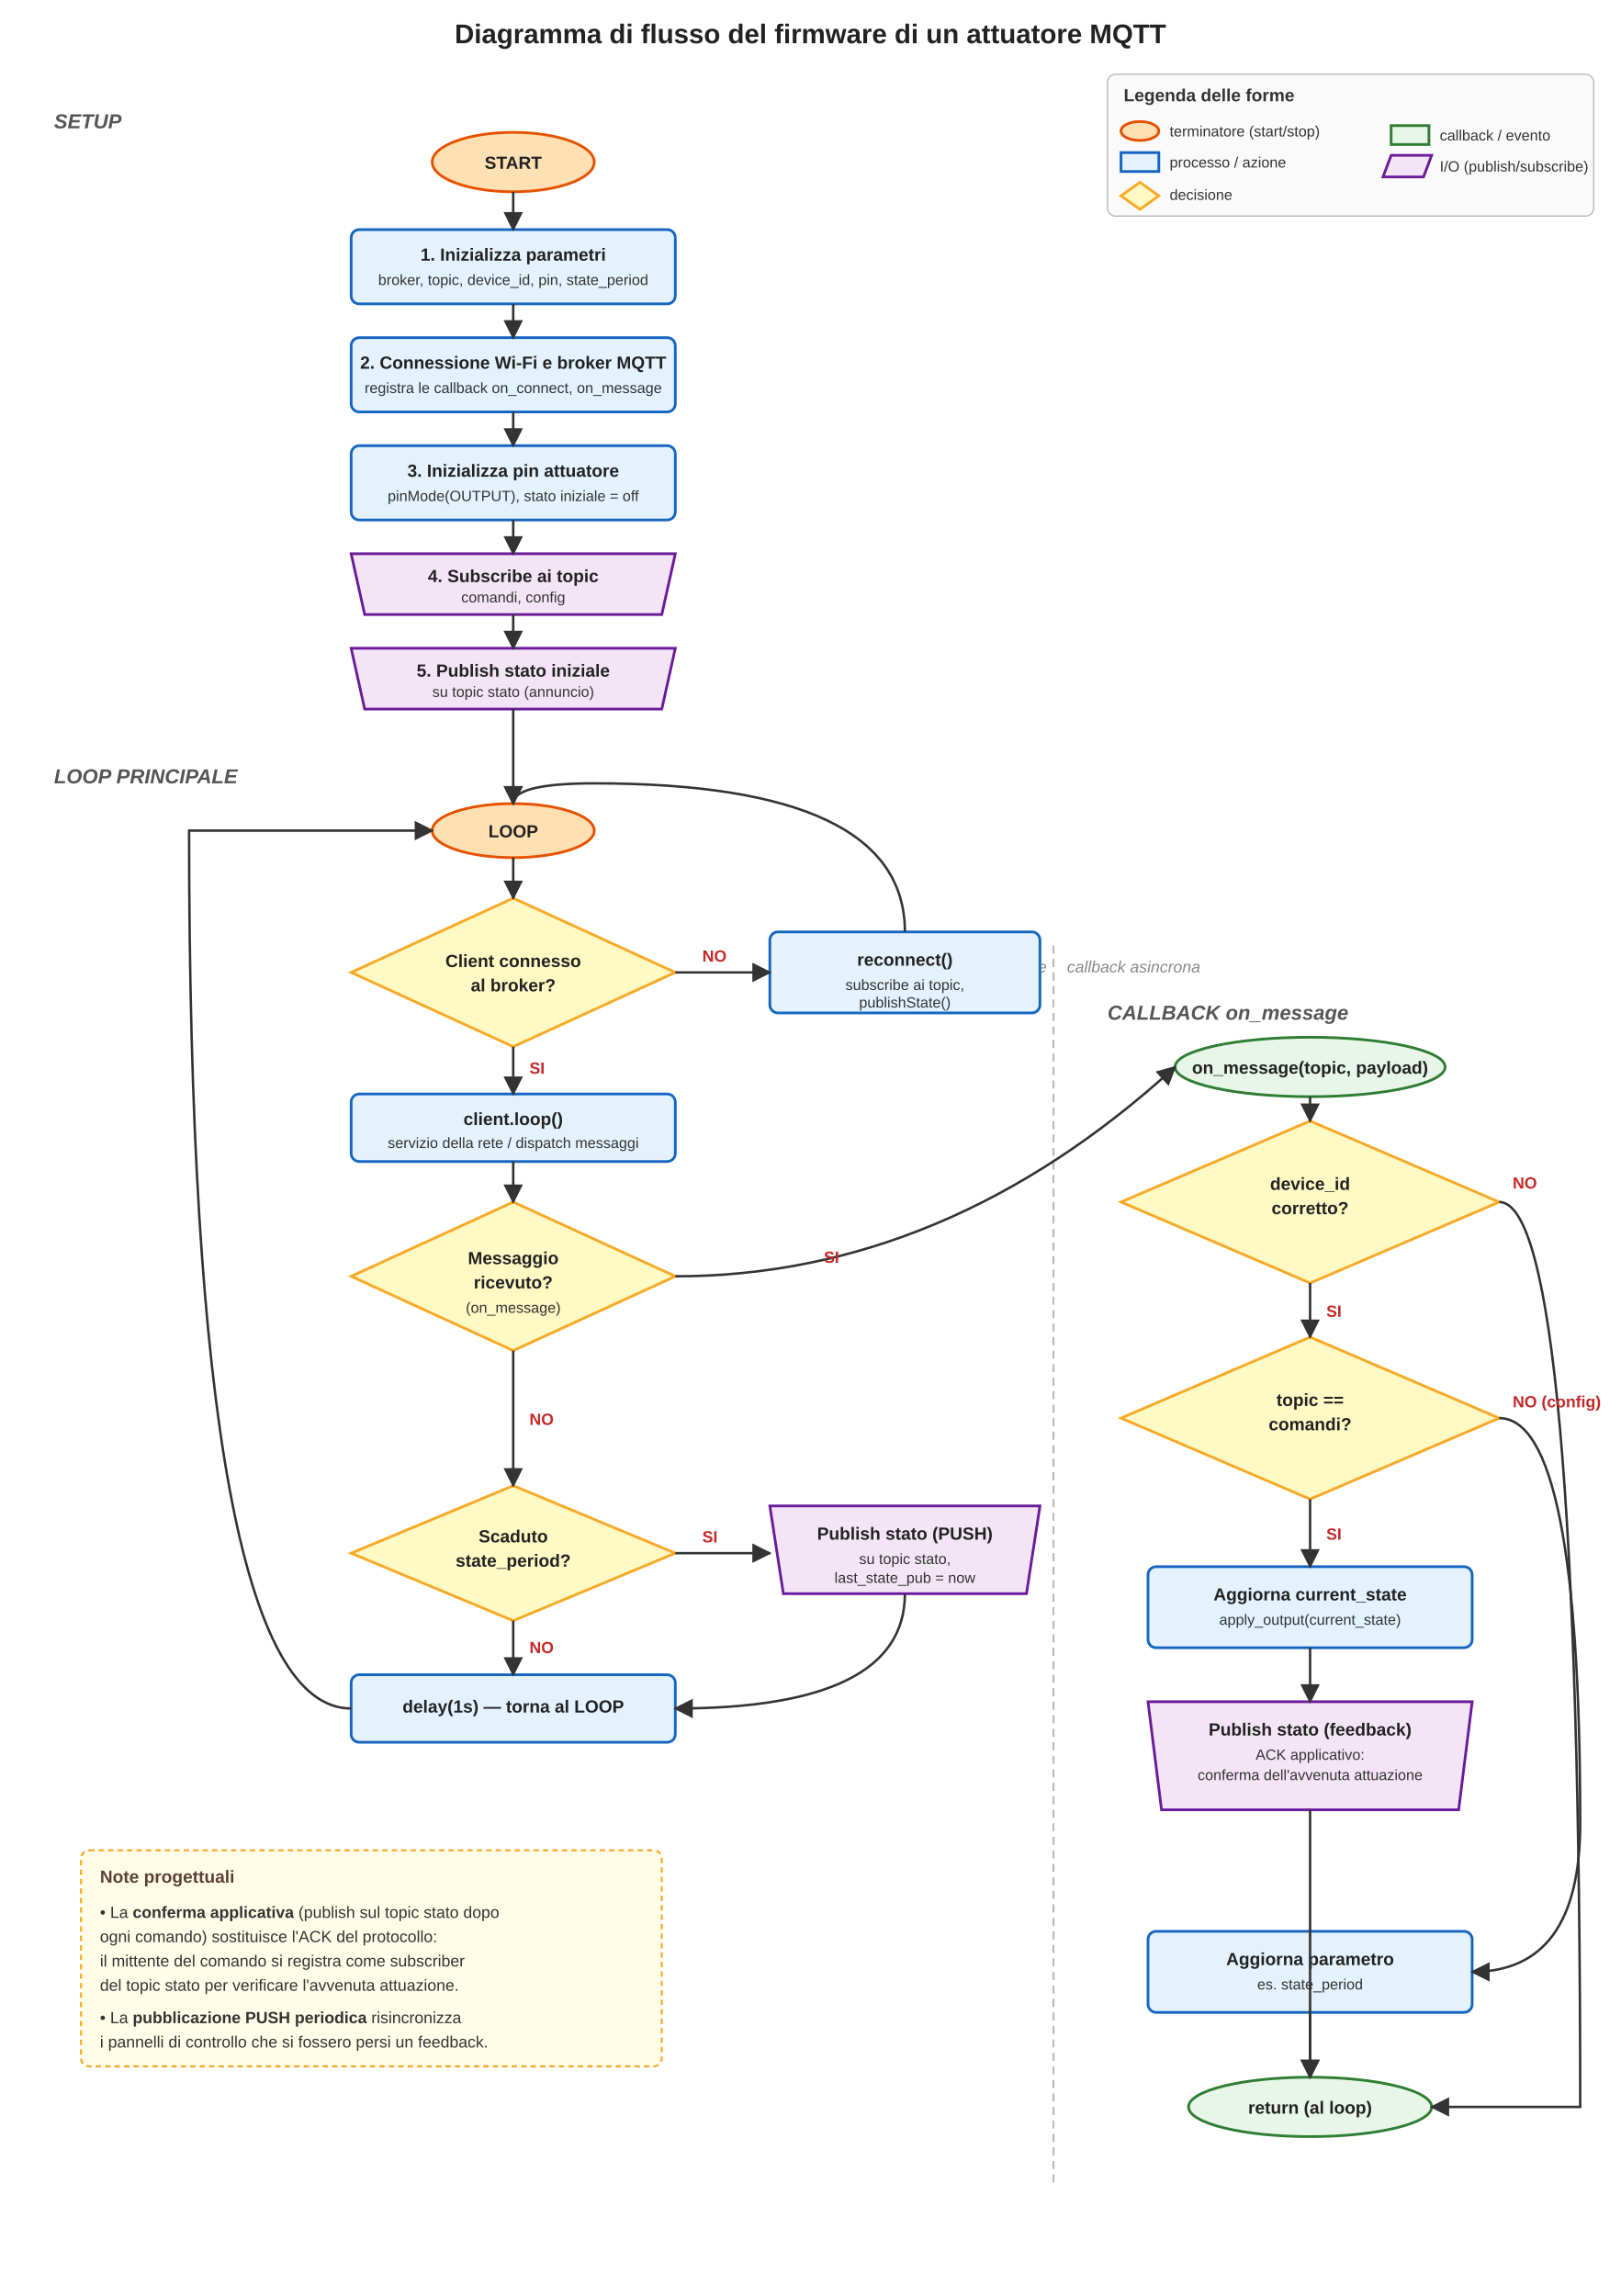
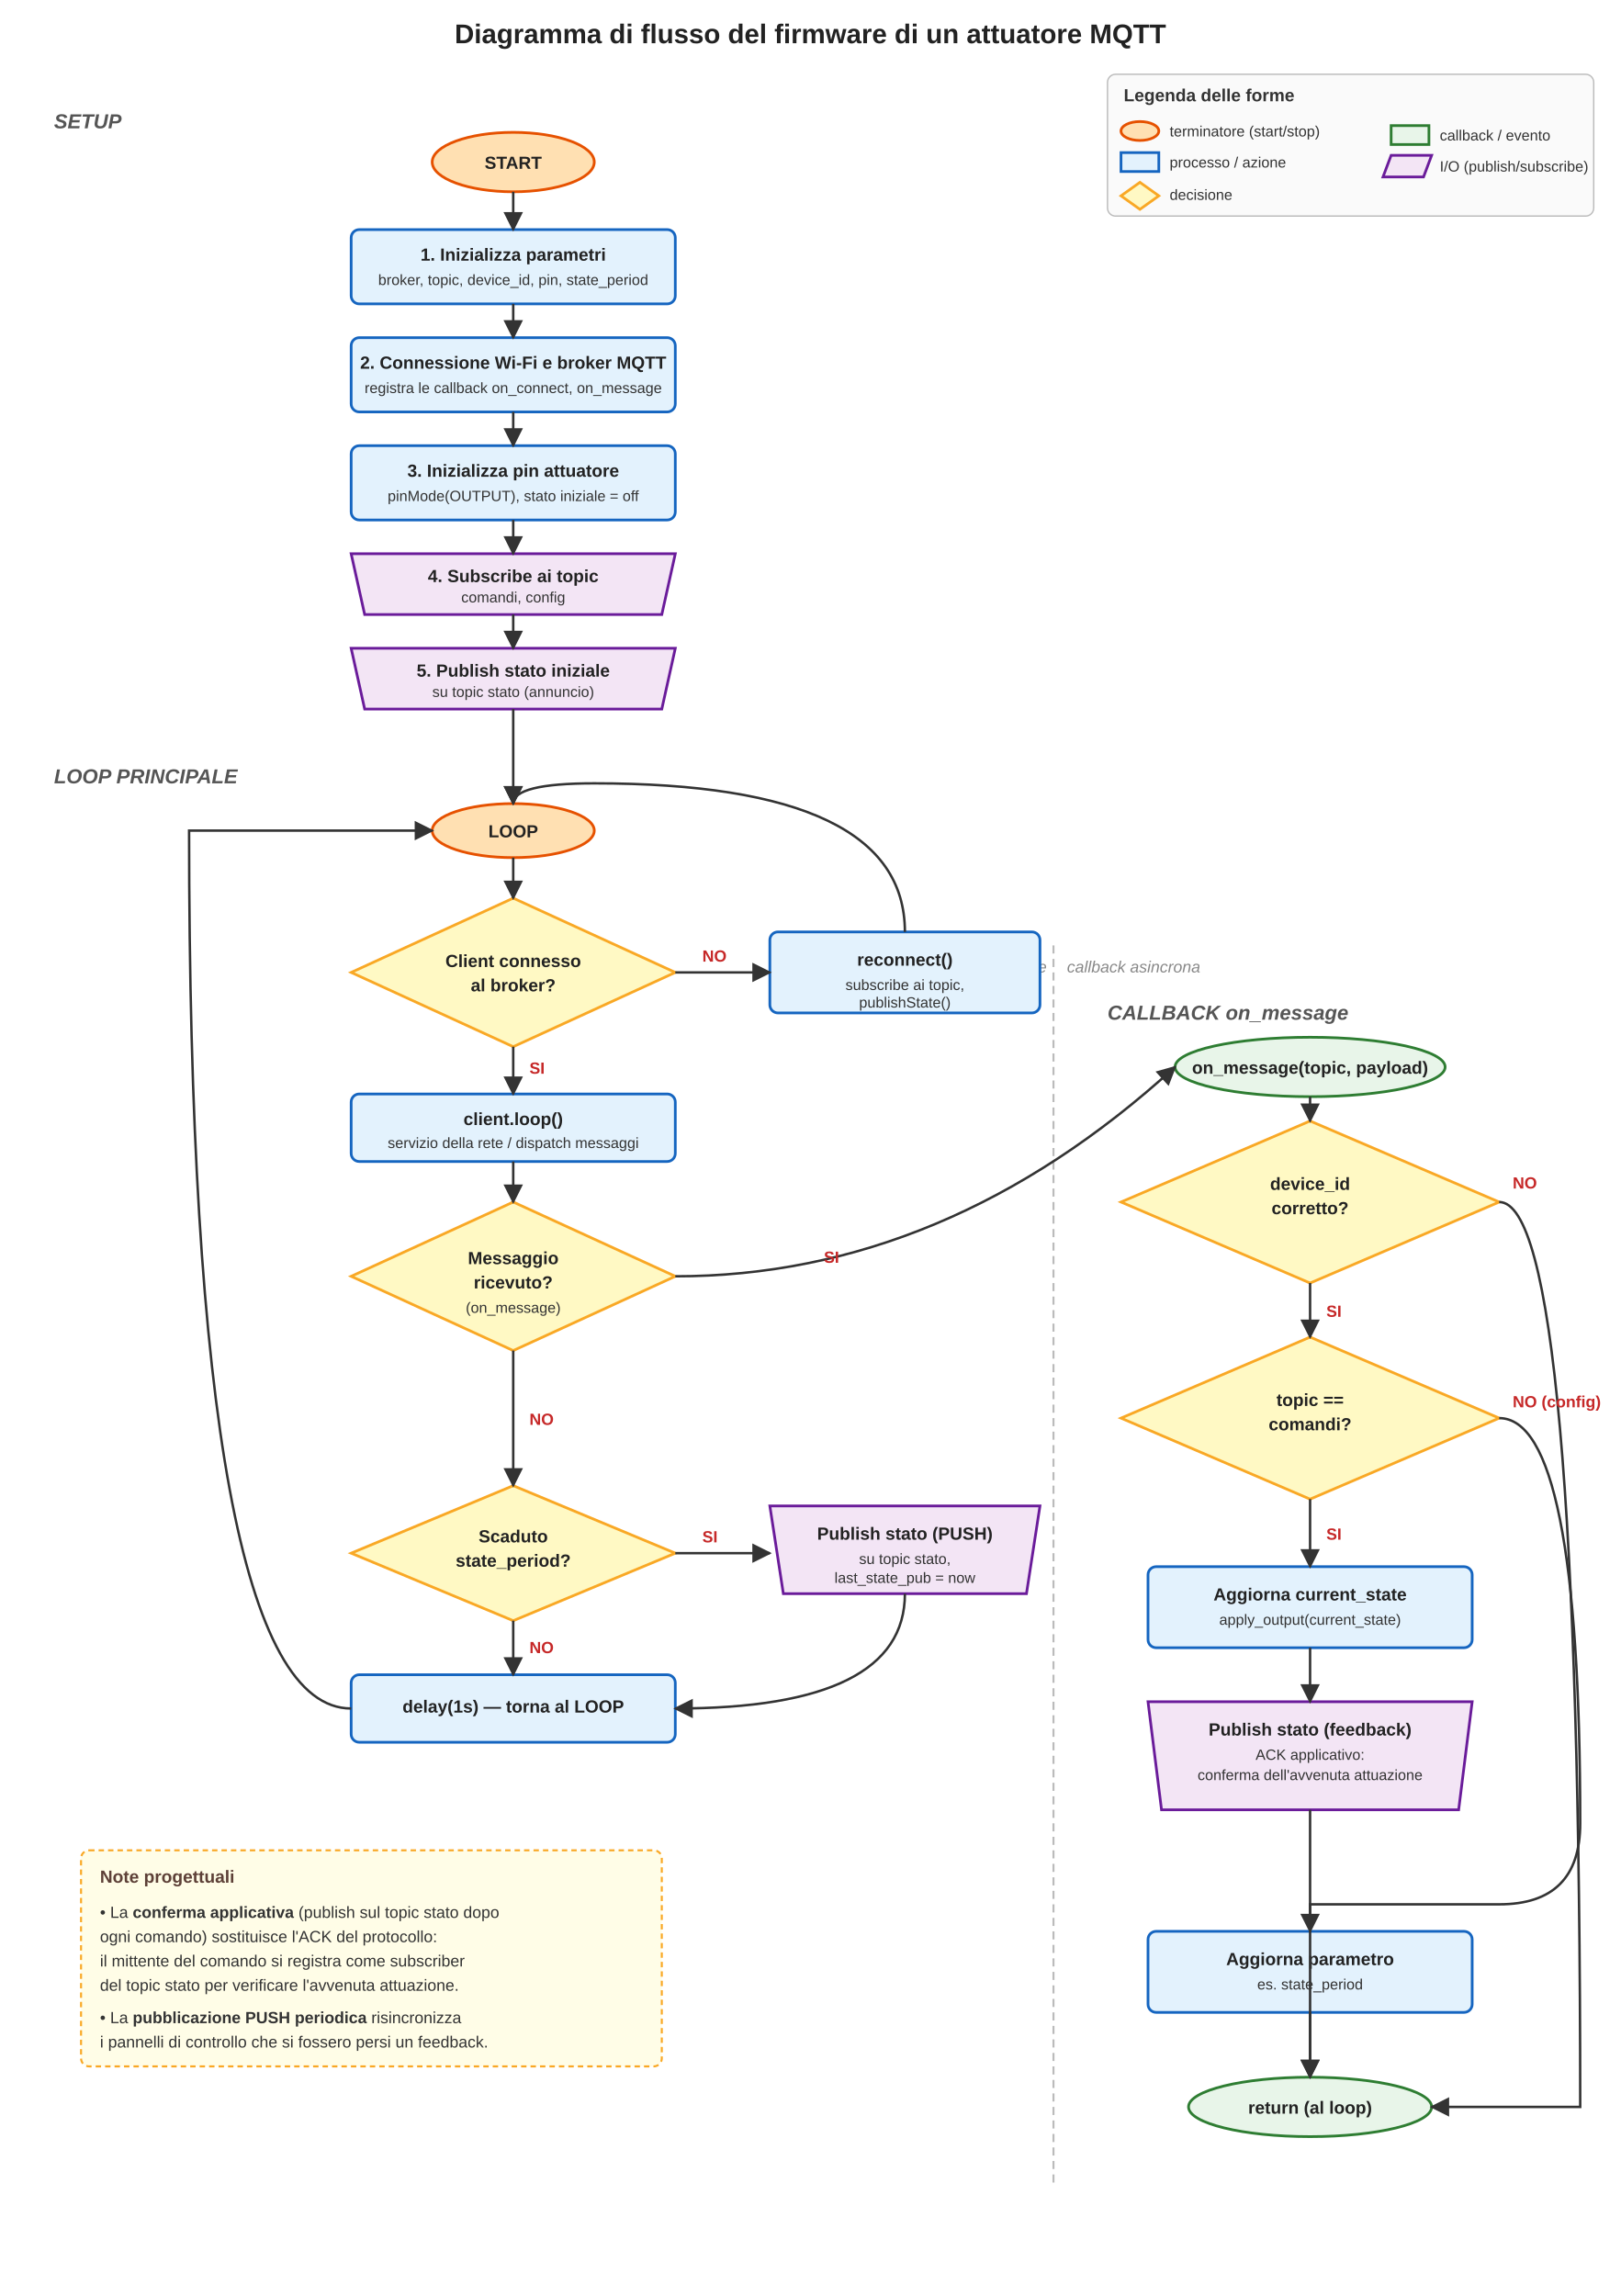
<svg xmlns="http://www.w3.org/2000/svg" viewBox="0 0 1200 1700" font-family="Arial, Helvetica, sans-serif">
  <defs>
    <marker id="fc" viewBox="0 0 10 10" refX="9" refY="5" markerWidth="8" markerHeight="8" orient="auto-start-reverse">
      <path d="M 0 0 L 10 5 L 0 10 z" fill="#333" />
    </marker>
  </defs>
  <style>
    .terminator { fill: #ffe0b2; stroke: #e65100; stroke-width: 2; }
    .process    { fill: #e3f2fd; stroke: #1565c0; stroke-width: 2; }
    .io         { fill: #f3e5f5; stroke: #6a1b9a; stroke-width: 2; }
    .decision   { fill: #fff9c4; stroke: #f9a825; stroke-width: 2; }
    .callback   { fill: #e8f5e9; stroke: #2e7d32; stroke-width: 2; }
    .lbl        { font-size: 13px; fill: #222; }
    .lblB       { font-size: 13px; fill: #222; font-weight: bold; }
    .small      { font-size: 11px; fill: #333; }
    .edge       { fill: none; stroke: #333; stroke-width: 1.8; }
    .edgeLabel  { font-size: 12px; fill: #c62828; font-weight: bold; }
    .sectionTitle { font-size: 15px; fill: #555; font-style: italic; font-weight: bold; }
    .divider    { stroke: #bbb; stroke-width: 1.5; stroke-dasharray: 6,4; fill: none; }
  </style>
  <text x="600" y="32" text-anchor="middle" font-size="20" font-weight="bold" fill="#222">
    Diagramma di flusso del firmware di un attuatore MQTT
  </text>
  <g transform="translate(820,55)">
    <rect x="0" y="0" width="360" height="105" rx="6" fill="#fafafa" stroke="#bbb" />
    <text x="12" y="20" font-size="13" font-weight="bold" fill="#333">Legenda delle forme</text>
    <ellipse cx="24" cy="42" rx="14" ry="7" class="terminator" />
    <text x="46" y="46" class="small">terminatore (start/stop)</text>
    <rect x="10" y="58" width="28" height="14" class="process" />
    <text x="46" y="69" class="small">processo / azione</text>
    <polygon points="24,80 38,90 24,100 10,90" class="decision" />
    <text x="46" y="93" class="small">decisione</text>
    <rect x="210" y="38" width="28" height="14" class="callback" />
    <text x="246" y="49" class="small">callback / evento</text>
    <polygon points="210,60 240,60 234,76 204,76" class="io" />
    <text x="246" y="72" class="small">I/O (publish/subscribe)</text>
  </g>
  <line x1="780" y1="700" x2="780" y2="1620" class="divider" />
  <text x="775" y="720" text-anchor="end" font-size="12" fill="#888" font-style="italic">flusso principale</text>
  <text x="790" y="720" font-size="12" fill="#888" font-style="italic">callback asincrona</text>
  <text x="40" y="95" class="sectionTitle">SETUP</text>
  <ellipse cx="380" cy="120" rx="60" ry="22" class="terminator" />
  <text x="380" y="125" text-anchor="middle" class="lblB">START</text>
  <rect x="260" y="170" width="240" height="55" rx="6" class="process" />
  <text x="380" y="193" text-anchor="middle" class="lblB">1. Inizializza parametri</text>
  <text x="380" y="211" text-anchor="middle" class="small">broker, topic, device_id, pin, state_period</text>
  <rect x="260" y="250" width="240" height="55" rx="6" class="process" />
  <text x="380" y="273" text-anchor="middle" class="lblB">2. Connessione Wi-Fi e broker MQTT</text>
  <text x="380" y="291" text-anchor="middle" class="small">registra le callback on_connect, on_message</text>
  <rect x="260" y="330" width="240" height="55" rx="6" class="process" />
  <text x="380" y="353" text-anchor="middle" class="lblB">3. Inizializza pin attuatore</text>
  <text x="380" y="371" text-anchor="middle" class="small">pinMode(OUTPUT), stato iniziale = off</text>
  <polygon points="260,410 500,410 490,455 270,455" class="io" />
  <text x="380" y="431" text-anchor="middle" class="lblB">4. Subscribe ai topic</text>
  <text x="380" y="446" text-anchor="middle" class="small">comandi, config</text>
  <polygon points="260,480 500,480 490,525 270,525" class="io" />
  <text x="380" y="501" text-anchor="middle" class="lblB">5. Publish stato iniziale</text>
  <text x="380" y="516" text-anchor="middle" class="small">su topic stato (annuncio)</text>
  <path d="M 380 142 L 380 170" class="edge" marker-end="url(#fc)" />
  <path d="M 380 225 L 380 250" class="edge" marker-end="url(#fc)" />
  <path d="M 380 305 L 380 330" class="edge" marker-end="url(#fc)" />
  <path d="M 380 385 L 380 410" class="edge" marker-end="url(#fc)" />
  <path d="M 380 455 L 380 480" class="edge" marker-end="url(#fc)" />
  <text x="40" y="580" class="sectionTitle">LOOP PRINCIPALE</text>
  <ellipse cx="380" cy="615" rx="60" ry="20" class="terminator" />
  <text x="380" y="620" text-anchor="middle" class="lblB">LOOP</text>
  <polygon points="380,665 500,720 380,775 260,720" class="decision" />
  <text x="380" y="716" text-anchor="middle" class="lblB">Client connesso</text>
  <text x="380" y="734" text-anchor="middle" class="lblB">al broker?</text>
  <rect x="570" y="690" width="200" height="60" rx="6" class="process" />
  <text x="670" y="715" text-anchor="middle" class="lblB">reconnect()</text>
  <text x="670" y="733" text-anchor="middle" class="small">subscribe ai topic,</text>
  <text x="670" y="746" text-anchor="middle" class="small">publishState()</text>
  <rect x="260" y="810" width="240" height="50" rx="6" class="process" />
  <text x="380" y="833" text-anchor="middle" class="lblB">client.loop()</text>
  <text x="380" y="850" text-anchor="middle" class="small">servizio della rete / dispatch messaggi</text>
  <polygon points="380,890 500,945 380,1000 260,945" class="decision" />
  <text x="380" y="936" text-anchor="middle" class="lblB">Messaggio</text>
  <text x="380" y="954" text-anchor="middle" class="lblB">ricevuto?</text>
  <text x="380" y="972" text-anchor="middle" class="small">(on_message)</text>
  <polygon points="380,1100 500,1150 380,1200 260,1150" class="decision" />
  <text x="380" y="1142" text-anchor="middle" class="lblB">Scaduto</text>
  <text x="380" y="1160" text-anchor="middle" class="lblB">state_period?</text>
  <polygon points="570,1115 770,1115 760,1180 580,1180" class="io" />
  <text x="670" y="1140" text-anchor="middle" class="lblB">Publish stato (PUSH)</text>
  <text x="670" y="1158" text-anchor="middle" class="small">su topic stato,</text>
  <text x="670" y="1172" text-anchor="middle" class="small">last_state_pub = now</text>
  <rect x="260" y="1240" width="240" height="50" rx="6" class="process" />
  <text x="380" y="1268" text-anchor="middle" class="lblB">delay(1s) — torna al LOOP</text>
  <path d="M 380 635 L 380 665" class="edge" marker-end="url(#fc)" />
  <path d="M 380 775 L 380 810" class="edge" marker-end="url(#fc)" />
  <text x="392" y="795" class="edgeLabel">SI</text>
  <path d="M 500 720 L 570 720" class="edge" marker-end="url(#fc)" />
  <text x="520" y="712" class="edgeLabel">NO</text>
  <path d="M 670 690 Q 670 580, 440 580 Q 380 580, 380 595" class="edge" marker-end="url(#fc)" />
  <path d="M 380 860 L 380 890" class="edge" marker-end="url(#fc)" />
  <path d="M 380 1000 L 380 1100" class="edge" marker-end="url(#fc)" />
  <text x="392" y="1055" class="edgeLabel">NO</text>
  <path d="M 500 1150 L 570 1150" class="edge" marker-end="url(#fc)" />
  <text x="520" y="1142" class="edgeLabel">SI</text>
  <path d="M 670 1180 Q 670 1265, 500 1265" class="edge" marker-end="url(#fc)" />
  <path d="M 380 1200 L 380 1240" class="edge" marker-end="url(#fc)" />
  <text x="392" y="1224" class="edgeLabel">NO</text>
  <path d="M 260 1265 Q 140 1265, 140 615 Q 140 615, 320 615" class="edge" marker-end="url(#fc)" />
  <path d="M 380 525 L 380 595" class="edge" marker-end="url(#fc)" />
  <text x="820" y="755" class="sectionTitle">CALLBACK on_message</text>
  <ellipse cx="970" cy="790" rx="100" ry="22" class="callback" />
  <text x="970" y="795" text-anchor="middle" class="lblB">on_message(topic, payload)</text>
  <polygon points="970,830 1110,890 970,950 830,890" class="decision" />
  <text x="970" y="881" text-anchor="middle" class="lblB">device_id</text>
  <text x="970" y="899" text-anchor="middle" class="lblB">corretto?</text>
  <polygon points="970,990 1110,1050 970,1110 830,1050" class="decision" />
  <text x="970" y="1041" text-anchor="middle" class="lblB">topic ==</text>
  <text x="970" y="1059" text-anchor="middle" class="lblB">comandi?</text>
  <rect x="850" y="1160" width="240" height="60" rx="6" class="process" />
  <text x="970" y="1185" text-anchor="middle" class="lblB">Aggiorna current_state</text>
  <text x="970" y="1203" text-anchor="middle" class="small">apply_output(current_state)</text>
  <polygon points="850,1260 1090,1260 1080,1340 860,1340" class="io" />
  <text x="970" y="1285" text-anchor="middle" class="lblB">Publish stato (feedback)</text>
  <text x="970" y="1303" text-anchor="middle" class="small">ACK applicativo:</text>
  <text x="970" y="1318" text-anchor="middle" class="small">conferma dell'avvenuta attuazione</text>
  <rect x="850" y="1430" width="240" height="60" rx="6" class="process" />
  <text x="970" y="1455" text-anchor="middle" class="lblB">Aggiorna parametro</text>
  <text x="970" y="1473" text-anchor="middle" class="small">es. state_period</text>
  <ellipse cx="970" cy="1560" rx="90" ry="22" class="callback" />
  <text x="970" y="1565" text-anchor="middle" class="lblB">return (al loop)</text>
  <path d="M 500 945 Q 700 945, 870 790" class="edge" marker-end="url(#fc)" />
  <text x="610" y="935" class="edgeLabel">SI</text>
  <path d="M 970 812 L 970 830" class="edge" marker-end="url(#fc)" />
  <path d="M 1110 890 Q 1170 890, 1170 1560 Q 1170 1560, 1060 1560" class="edge" marker-end="url(#fc)" />
  <text x="1120" y="880" class="edgeLabel">NO</text>
  <path d="M 970 950 L 970 990" class="edge" marker-end="url(#fc)" />
  <text x="982" y="975" class="edgeLabel">SI</text>
  <path d="M 970 1110 L 970 1160" class="edge" marker-end="url(#fc)" />
  <text x="982" y="1140" class="edgeLabel">SI</text>
-   <path d="M 1110 1050 Q 1170 1050, 1170 1350 Q 1170 1460, 1090 1460" class="edge" marker-end="url(#fc)" />
+   <path d="M 1110 1050 Q 1170 1050, 1170 1350 Q 1170 1410, 1110 1410 L 970 1410 L 970 1430" class="edge" marker-end="url(#fc)" />
  <text x="1120" y="1042" class="edgeLabel">NO (config)</text>
  <path d="M 970 1220 L 970 1260" class="edge" marker-end="url(#fc)" />
  <path d="M 970 1340 L 970 1538" class="edge" marker-end="url(#fc)" />
  <path d="M 970 1490 L 970 1538" class="edge" marker-end="url(#fc)" />
  <g transform="translate(60,1370)">
    <rect x="0" y="0" width="430" height="160" rx="6" fill="#fffde7" stroke="#f9a825" stroke-width="1.5" stroke-dasharray="4,3" />
    <text x="14" y="24" font-size="13" font-weight="bold" fill="#5d4037">Note progettuali</text>
    <text x="14" y="50" font-size="12" fill="#333">• La <tspan font-weight="bold">conferma applicativa</tspan> (publish sul topic stato dopo</text>
    <text x="14" y="68" font-size="12" fill="#333">  ogni comando) sostituisce l'ACK del protocollo:</text>
    <text x="14" y="86" font-size="12" fill="#333">  il mittente del comando si registra come subscriber</text>
    <text x="14" y="104" font-size="12" fill="#333">  del topic stato per verificare l'avvenuta attuazione.</text>
    <text x="14" y="128" font-size="12" fill="#333">• La <tspan font-weight="bold">pubblicazione PUSH periodica</tspan> risincronizza</text>
    <text x="14" y="146" font-size="12" fill="#333">  i pannelli di controllo che si fossero persi un feedback.</text>
  </g>
</svg>
